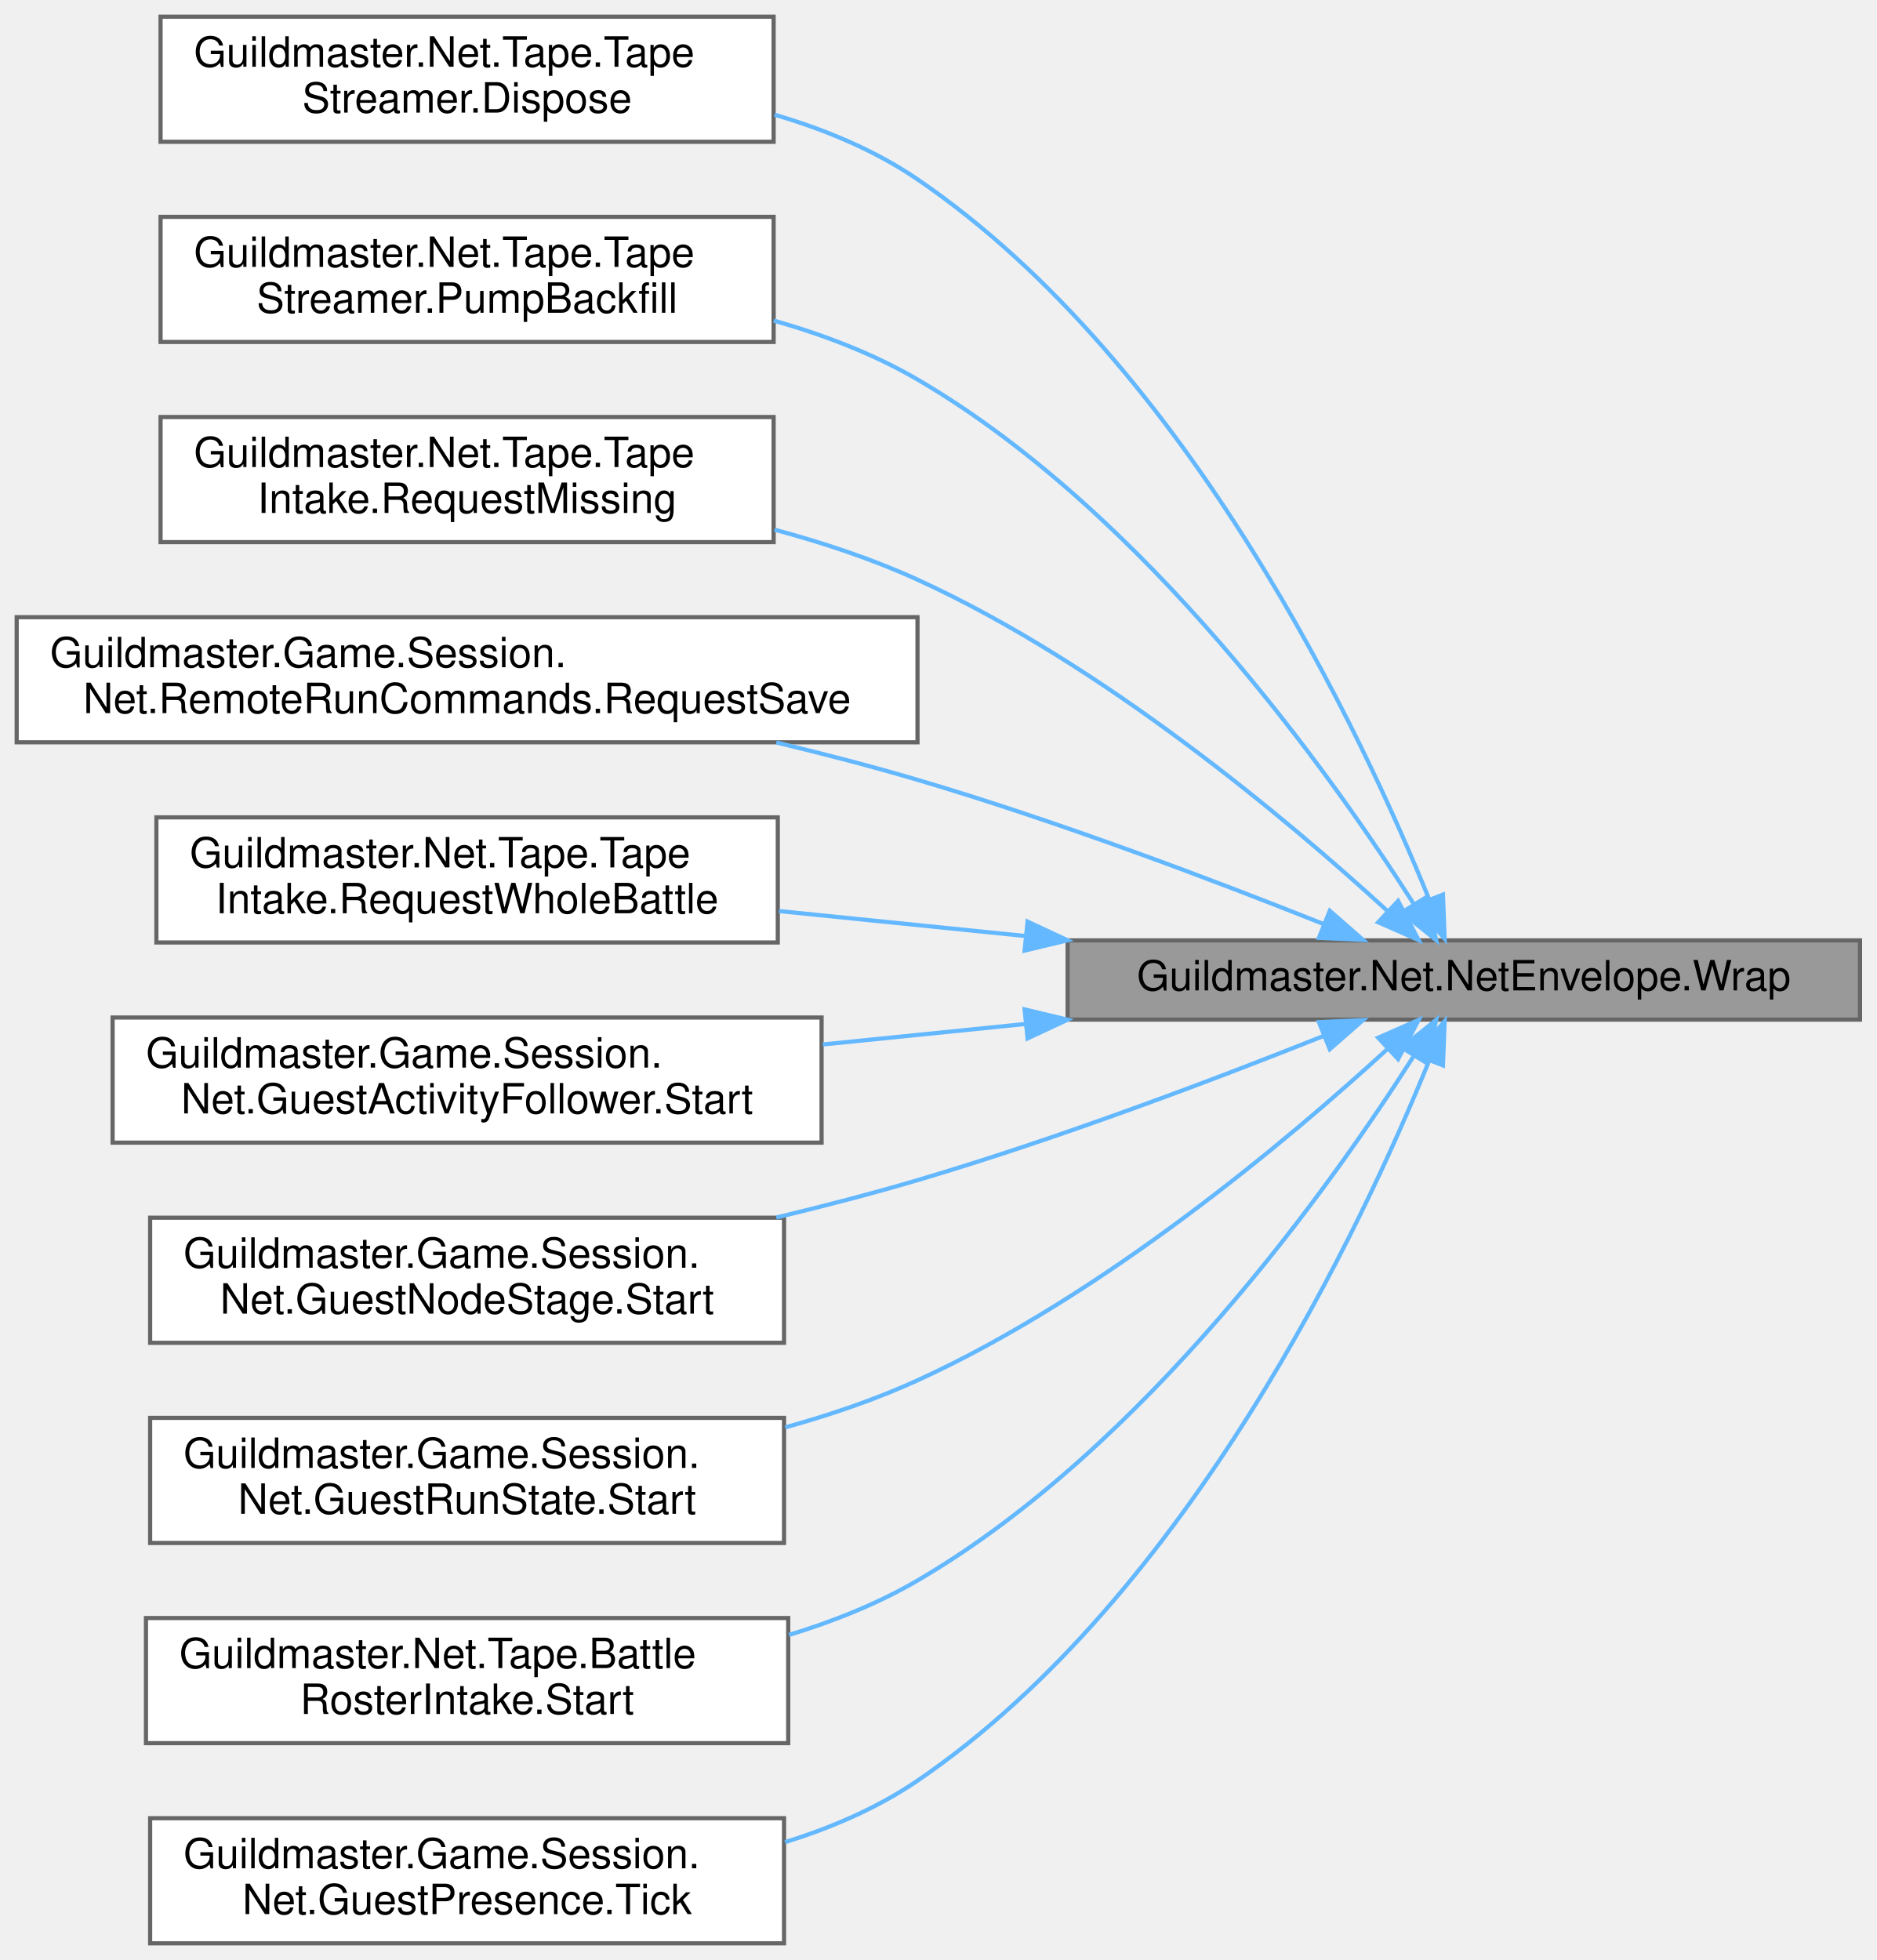
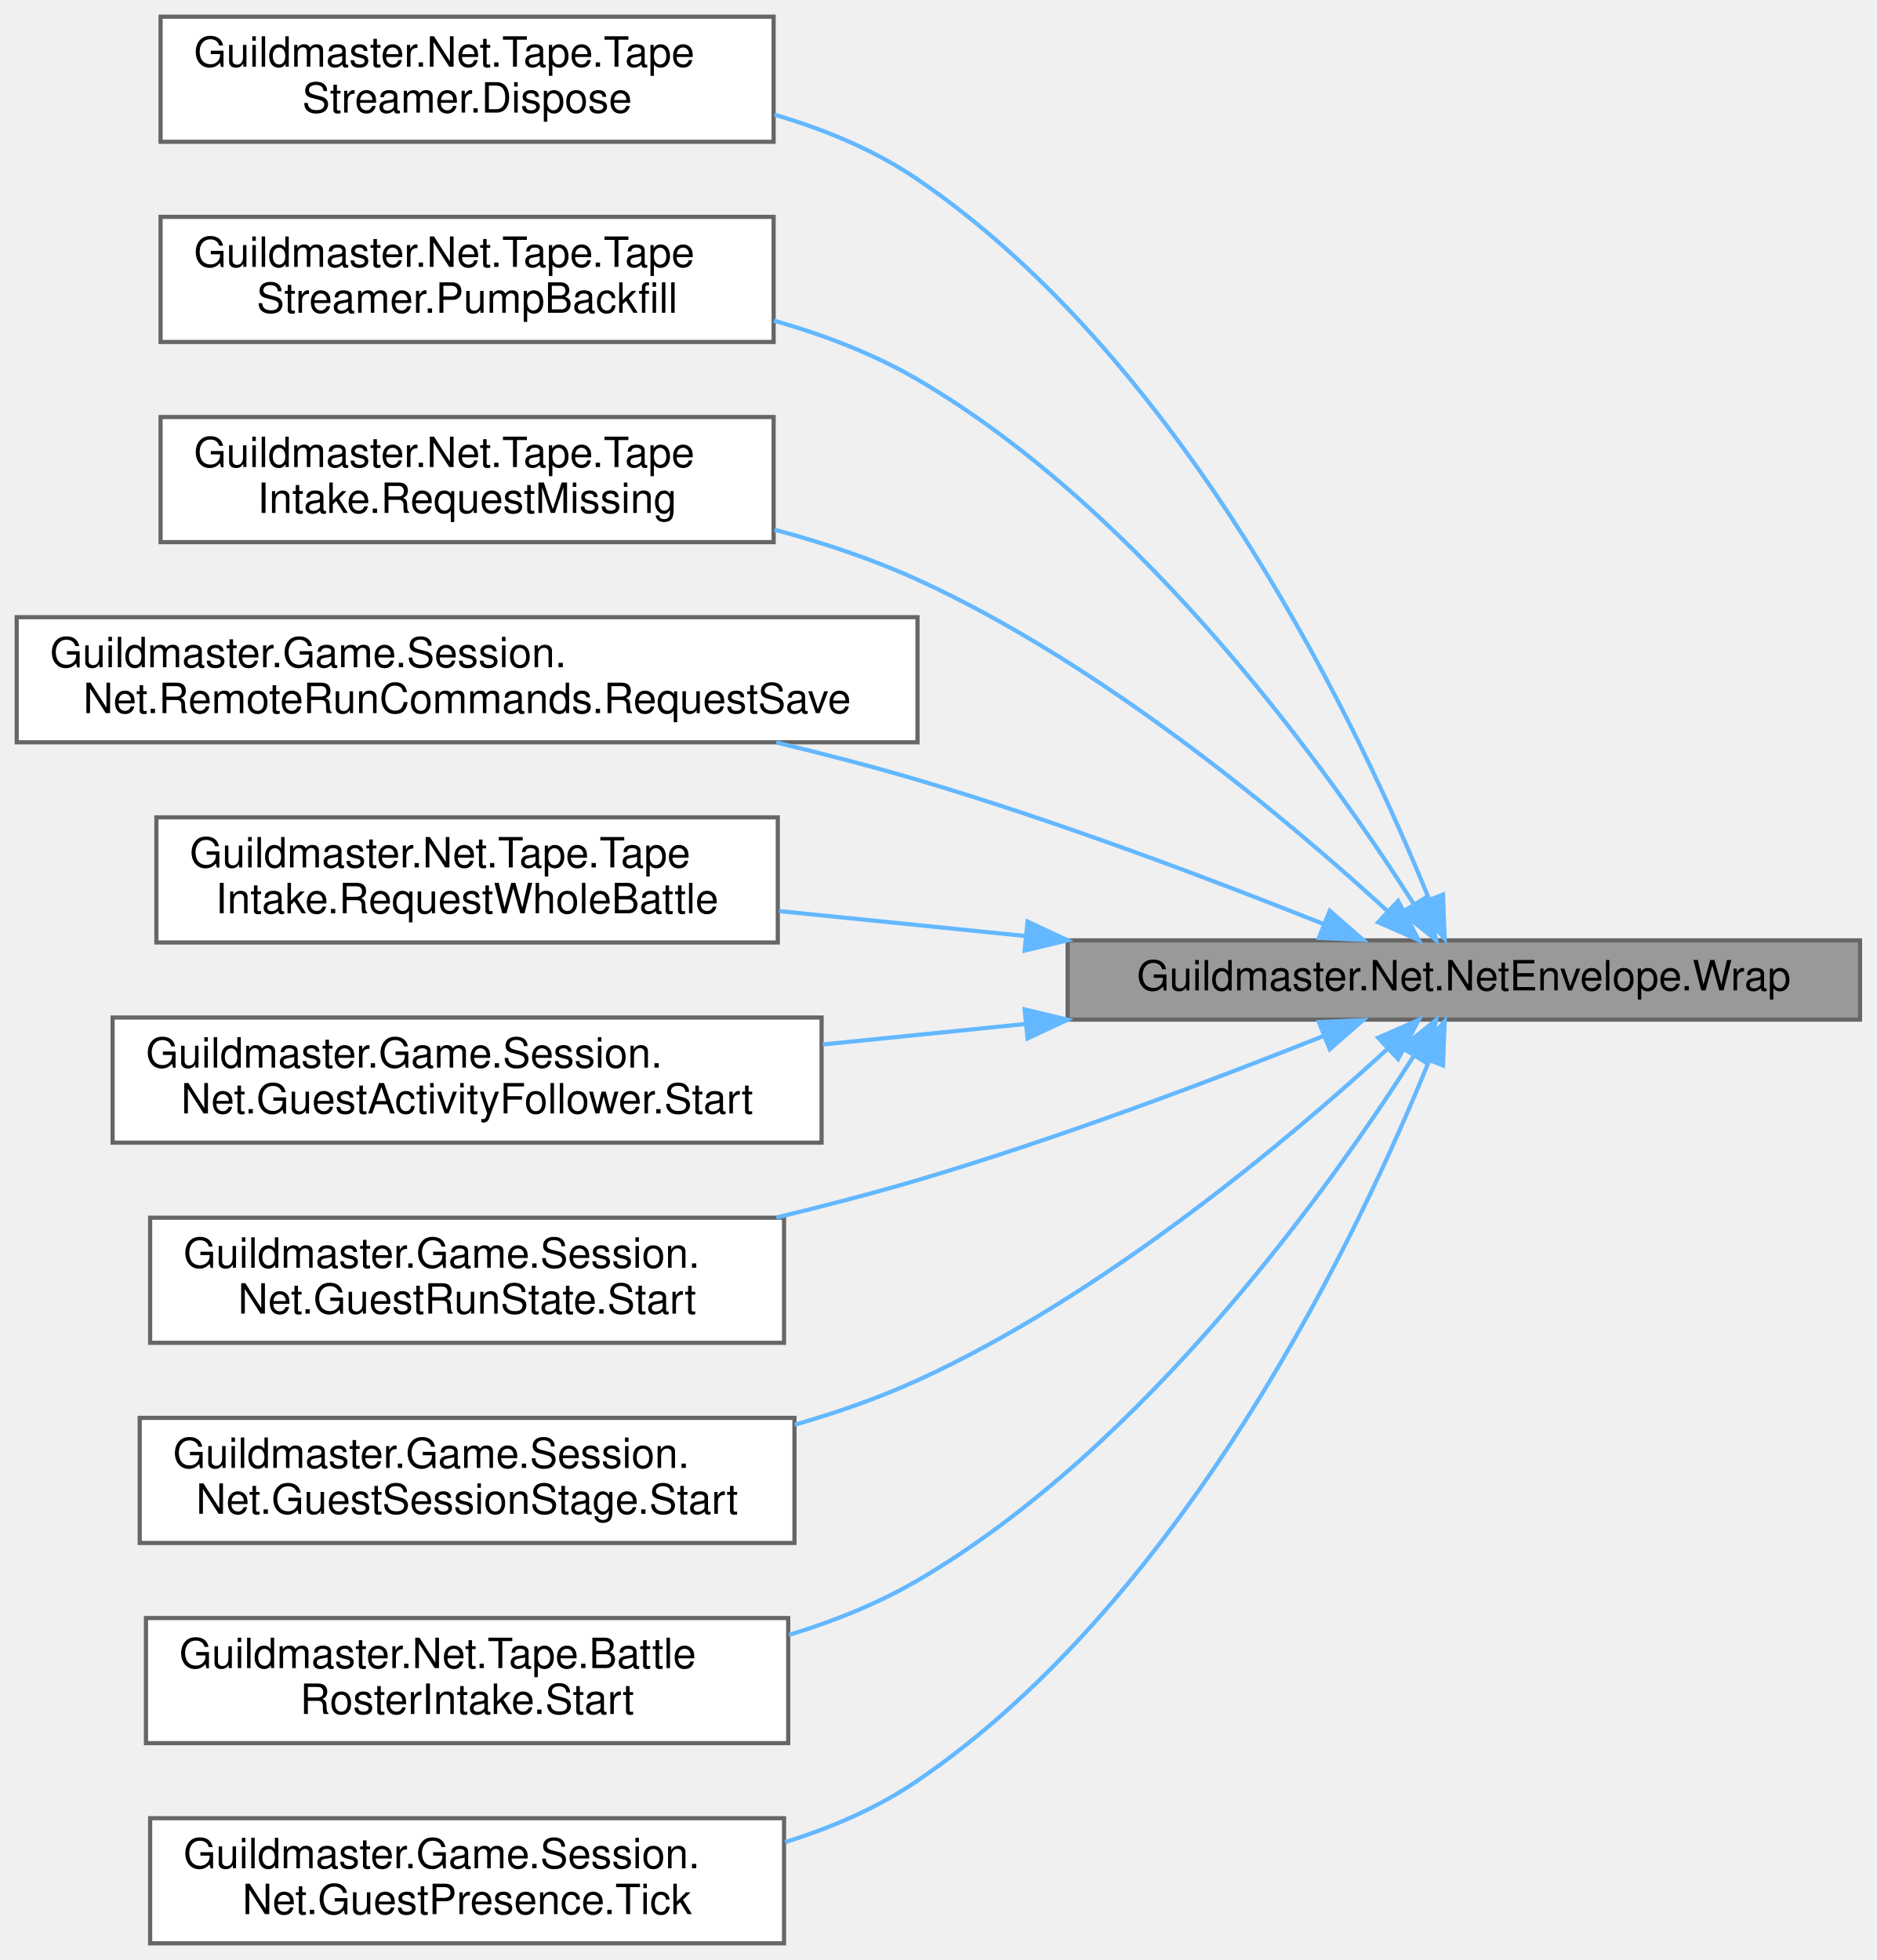
<svg xmlns="http://www.w3.org/2000/svg" xmlns:xlink="http://www.w3.org/1999/xlink" width="450pt" height="470pt" viewBox="0.00 0.00 450.00 470.00">
  <g id="graph0" class="graph" transform="scale(1 1) rotate(0) translate(4 466)">
    <g id="Node000001" class="node">
      <g id="a_Node000001">
        <a xlink:title="Уложить нагрузку в конверт.">
          <polygon fill="#999999" stroke="#666666" points="442,-240.5 252,-240.5 252,-221.5 442,-221.5 442,-240.5" />
          <text text-anchor="middle" x="347" y="-228.5" font-family="Helvetica,sans-Serif" font-size="10.00">Guildmaster.Net.NetEnvelope.Wrap</text>
        </a>
      </g>
    </g>
    <g id="Node000002" class="node">
      <g id="a_Node000002">
        <a xlink:href="classGuildmaster_1_1Net_1_1Tape_1_1TapeStreamer.html#a4f15a56f7acd2551e84529df7c186cb3" target="_top" xlink:title="Отписаться от транспорта. Зовётся вместе с концом сессии.">
          <polygon fill="white" stroke="#666666" points="181.5,-462 34.5,-462 34.5,-432 181.5,-432 181.5,-462" />
          <text text-anchor="start" x="42.5" y="-450" font-family="Helvetica,sans-Serif" font-size="10.00">Guildmaster.Net.Tape.Tape</text>
          <text text-anchor="middle" x="108" y="-439" font-family="Helvetica,sans-Serif" font-size="10.00">Streamer.Dispose</text>
        </a>
      </g>
    </g>
    <g id="edge1_Node000001_Node000002" class="edge">
      <g id="a_edge1_Node000001_Node000002">
        <a xlink:title=" ">
          <path fill="none" stroke="#63b8ff" d="M338.68,-250.36C322.78,-289.6 281.21,-378.56 216,-423 205.77,-429.97 193.84,-434.95 181.73,-438.49" />
          <polygon fill="#63b8ff" stroke="#63b8ff" points="342,-251.48 342.4,-240.89 335.48,-248.92 342,-251.48" />
        </a>
      </g>
    </g>
    <g id="Node000003" class="node">
      <g id="a_Node000003">
        <a xlink:href="classGuildmaster_1_1Net_1_1Tape_1_1TapeStreamer.html#ad5ec479764fb0a27e5ca8b5113901651" target="_top" xlink:title="Отдать очередную порцию догрузки — бой с начала тому, кто подключился посреди него.">
          <polygon fill="white" stroke="#666666" points="181.5,-414 34.5,-414 34.5,-384 181.5,-384 181.5,-414" />
          <text text-anchor="start" x="42.5" y="-402" font-family="Helvetica,sans-Serif" font-size="10.00">Guildmaster.Net.Tape.Tape</text>
          <text text-anchor="middle" x="108" y="-391" font-family="Helvetica,sans-Serif" font-size="10.00">Streamer.PumpBackfill</text>
        </a>
      </g>
    </g>
    <g id="edge2_Node000001_Node000003" class="edge">
      <g id="a_edge2_Node000001_Node000003">
        <a xlink:title=" ">
          <path fill="none" stroke="#63b8ff" d="M335.09,-249.08C315.39,-280.04 270.82,-342.98 216,-375 205.48,-381.14 193.53,-385.72 181.53,-389.12" />
          <polygon fill="#63b8ff" stroke="#63b8ff" points="338.07,-250.9 340.38,-240.56 332.13,-247.21 338.07,-250.9" />
        </a>
      </g>
    </g>
    <g id="Node000004" class="node">
      <g id="a_Node000004">
        <a xlink:href="classGuildmaster_1_1Net_1_1Tape_1_1TapeIntake.html#a4331c4c1fa396ecb36e4d330fa9352ea" target="_top" xlink:title="Попросить хоста повторить чанки, которых не хватает.">
          <polygon fill="white" stroke="#666666" points="181.5,-366 34.5,-366 34.5,-336 181.5,-336 181.5,-366" />
          <text text-anchor="start" x="42.5" y="-354" font-family="Helvetica,sans-Serif" font-size="10.00">Guildmaster.Net.Tape.Tape</text>
          <text text-anchor="middle" x="108" y="-343" font-family="Helvetica,sans-Serif" font-size="10.00">Intake.RequestMissing</text>
        </a>
      </g>
    </g>
    <g id="edge3_Node000001_Node000004" class="edge">
      <g id="a_edge3_Node000001_Node000004">
        <a xlink:title=" ">
          <path fill="none" stroke="#63b8ff" d="M328.74,-247.5C305.18,-269.09 260.75,-306.57 216,-327 205.26,-331.9 193.45,-335.84 181.71,-338.99" />
          <polygon fill="#63b8ff" stroke="#63b8ff" points="331.24,-249.96 336.17,-240.58 326.46,-244.84 331.24,-249.96" />
        </a>
      </g>
    </g>
    <g id="Node000005" class="node">
      <g id="a_Node000005">
        <a xlink:href="classGuildmaster_1_1Game_1_1Session_1_1Net_1_1RemoteRunCommands.html#ad0c3a3a856db765ea7b749267c4946bc" target="_top" xlink:title="Гостю сохранять нечего и некуда: забег не его, и пишет его хост в свою точку автосейва.">
          <polygon fill="white" stroke="#666666" points="216,-318 0,-318 0,-288 216,-288 216,-318" />
          <text text-anchor="start" x="8" y="-306" font-family="Helvetica,sans-Serif" font-size="10.00">Guildmaster.Game.Session.</text>
          <text text-anchor="middle" x="108" y="-295" font-family="Helvetica,sans-Serif" font-size="10.00">Net.RemoteRunCommands.RequestSave</text>
        </a>
      </g>
    </g>
    <g id="edge4_Node000001_Node000005" class="edge">
      <g id="a_edge4_Node000001_Node000005">
        <a xlink:title=" ">
          <path fill="none" stroke="#63b8ff" d="M313.44,-244.39C287.39,-254.78 249.76,-269.03 216,-279 205.14,-282.21 193.54,-285.22 182.14,-287.96" />
          <polygon fill="#63b8ff" stroke="#63b8ff" points="314.86,-247.6 322.83,-240.62 312.25,-241.1 314.86,-247.6" />
        </a>
      </g>
    </g>
    <g id="Node000006" class="node">
      <g id="a_Node000006">
        <a xlink:href="classGuildmaster_1_1Net_1_1Tape_1_1TapeIntake.html#ac895f2e266f787c4db6ff794f8220646" target="_top" xlink:title="Попросить бой С НАЧАЛА.">
          <polygon fill="white" stroke="#666666" points="182.5,-270 33.5,-270 33.5,-240 182.5,-240 182.5,-270" />
          <text text-anchor="start" x="41.5" y="-258" font-family="Helvetica,sans-Serif" font-size="10.00">Guildmaster.Net.Tape.Tape</text>
          <text text-anchor="middle" x="108" y="-247" font-family="Helvetica,sans-Serif" font-size="10.00">Intake.RequestWholeBattle</text>
        </a>
      </g>
    </g>
    <g id="edge5_Node000001_Node000006" class="edge">
      <g id="a_edge5_Node000001_Node000006">
        <a xlink:title=" ">
          <path fill="none" stroke="#63b8ff" d="M241.95,-241.54C222.01,-243.56 201.53,-245.63 182.79,-247.53" />
          <polygon fill="#63b8ff" stroke="#63b8ff" points="242.39,-245.01 251.99,-240.52 241.69,-238.05 242.39,-245.01" />
        </a>
      </g>
    </g>
    <g id="Node000007" class="node">
      <g id="a_Node000007">
        <a xlink:href="classGuildmaster_1_1Game_1_1Session_1_1Net_1_1GuestActivityFollower.html#abf3b65fbc038301f9a271c23fa608ac1" target="_top" xlink:title="Подписаться и спросить хоста, где идёт игра.">
          <polygon fill="white" stroke="#666666" points="193,-222 23,-222 23,-192 193,-192 193,-222" />
          <text text-anchor="start" x="31" y="-210" font-family="Helvetica,sans-Serif" font-size="10.00">Guildmaster.Game.Session.</text>
          <text text-anchor="middle" x="108" y="-199" font-family="Helvetica,sans-Serif" font-size="10.00">Net.GuestActivityFollower.Start</text>
        </a>
      </g>
    </g>
    <g id="edge6_Node000001_Node000007" class="edge">
      <g id="a_edge6_Node000001_Node000007">
        <a xlink:title=" ">
          <path fill="none" stroke="#63b8ff" d="M241.93,-220.46C225.67,-218.81 209.04,-217.13 193.29,-215.54" />
          <polygon fill="#63b8ff" stroke="#63b8ff" points="241.69,-223.95 251.99,-221.48 242.39,-216.99 241.69,-223.95" />
        </a>
      </g>
    </g>
    <g id="Node000008" class="node">
      <g id="a_Node000008">
-         <a xlink:href="classGuildmaster_1_1Game_1_1Session_1_1Net_1_1GuestNodeStage.html#aed518c2339e13c5ee06cb35f2cb286c9" target="_top" xlink:title="Подписаться и спросить, что сейчас на экране.">
+         <a xlink:href="classGuildmaster_1_1Game_1_1Session_1_1Net_1_1GuestRunState.html#ae59f3e2c122eef83ec3563ba28522957" target="_top" xlink:title="Попросить хоста прислать забег.">
          <polygon fill="white" stroke="#666666" points="184,-174 32,-174 32,-144 184,-144 184,-174" />
          <text text-anchor="start" x="40" y="-162" font-family="Helvetica,sans-Serif" font-size="10.00">Guildmaster.Game.Session.</text>
-           <text text-anchor="middle" x="108" y="-151" font-family="Helvetica,sans-Serif" font-size="10.00">Net.GuestNodeStage.Start</text>
+           <text text-anchor="middle" x="108" y="-151" font-family="Helvetica,sans-Serif" font-size="10.00">Net.GuestRunState.Start</text>
        </a>
      </g>
    </g>
    <g id="edge7_Node000001_Node000008" class="edge">
      <g id="a_edge7_Node000001_Node000008">
        <a xlink:title=" ">
          <path fill="none" stroke="#63b8ff" d="M313.44,-217.61C287.39,-207.22 249.76,-192.97 216,-183 205.14,-179.79 193.54,-176.78 182.14,-174.04" />
          <polygon fill="#63b8ff" stroke="#63b8ff" points="312.25,-220.9 322.83,-221.38 314.86,-214.4 312.25,-220.9" />
        </a>
      </g>
    </g>
    <g id="Node000009" class="node">
      <g id="a_Node000009">
-         <a xlink:href="classGuildmaster_1_1Game_1_1Session_1_1Net_1_1GuestRunState.html#ae59f3e2c122eef83ec3563ba28522957" target="_top" xlink:title="Попросить хоста прислать забег.">
-           <polygon fill="white" stroke="#666666" points="184,-126 32,-126 32,-96 184,-96 184,-126" />
-           <text text-anchor="start" x="40" y="-114" font-family="Helvetica,sans-Serif" font-size="10.00">Guildmaster.Game.Session.</text>
-           <text text-anchor="middle" x="108" y="-103" font-family="Helvetica,sans-Serif" font-size="10.00">Net.GuestRunState.Start</text>
+         <a xlink:href="classGuildmaster_1_1Game_1_1Session_1_1Net_1_1GuestSessionStage.html#aa7968f03472b8d94277c680cbd6af602" target="_top" xlink:title="Подписаться и спросить, что сейчас на экране.">
+           <polygon fill="white" stroke="#666666" points="186.5,-126 29.5,-126 29.5,-96 186.5,-96 186.5,-126" />
+           <text text-anchor="start" x="37.5" y="-114" font-family="Helvetica,sans-Serif" font-size="10.00">Guildmaster.Game.Session.</text>
+           <text text-anchor="middle" x="108" y="-103" font-family="Helvetica,sans-Serif" font-size="10.00">Net.GuestSessionStage.Start</text>
        </a>
      </g>
    </g>
    <g id="edge8_Node000001_Node000009" class="edge">
      <g id="a_edge8_Node000001_Node000009">
        <a xlink:title=" ">
-           <path fill="none" stroke="#63b8ff" d="M328.74,-214.5C305.18,-192.91 260.75,-155.43 216,-135 206.04,-130.45 195.16,-126.74 184.27,-123.71" />
+           <path fill="none" stroke="#63b8ff" d="M328.74,-214.5C305.18,-192.91 260.75,-155.43 216,-135 206.73,-130.77 196.67,-127.26 186.54,-124.35" />
          <polygon fill="#63b8ff" stroke="#63b8ff" points="326.46,-217.16 336.17,-221.42 331.24,-212.04 326.46,-217.16" />
        </a>
      </g>
    </g>
    <g id="Node000010" class="node">
      <g id="a_Node000010">
        <a xlink:href="classGuildmaster_1_1Net_1_1Tape_1_1BattleRosterIntake.html#a7e08e78a643fd3f4803bc617b4b69899" target="_top" xlink:title="Подписаться и спросить хоста, кто уже на арене.">
          <polygon fill="white" stroke="#666666" points="185,-78 31,-78 31,-48 185,-48 185,-78" />
          <text text-anchor="start" x="39" y="-66" font-family="Helvetica,sans-Serif" font-size="10.00">Guildmaster.Net.Tape.Battle</text>
          <text text-anchor="middle" x="108" y="-55" font-family="Helvetica,sans-Serif" font-size="10.00">RosterIntake.Start</text>
        </a>
      </g>
    </g>
    <g id="edge9_Node000001_Node000010" class="edge">
      <g id="a_edge9_Node000001_Node000010">
        <a xlink:title=" ">
          <path fill="none" stroke="#63b8ff" d="M335.09,-212.92C315.39,-181.96 270.82,-119.02 216,-87 206.55,-81.48 195.94,-77.23 185.18,-73.95" />
          <polygon fill="#63b8ff" stroke="#63b8ff" points="332.13,-214.79 340.38,-221.44 338.07,-211.1 332.13,-214.79" />
        </a>
      </g>
    </g>
    <g id="Node000011" class="node">
      <g id="a_Node000011">
        <a xlink:href="classGuildmaster_1_1Game_1_1Session_1_1Net_1_1GuestPresence.html#a74860d3eced4220a551ca57cd6c19fe7" target="_top" xlink:title=" ">
          <polygon fill="white" stroke="#666666" points="184,-30 32,-30 32,0 184,0 184,-30" />
          <text text-anchor="start" x="40" y="-18" font-family="Helvetica,sans-Serif" font-size="10.00">Guildmaster.Game.Session.</text>
          <text text-anchor="middle" x="108" y="-7" font-family="Helvetica,sans-Serif" font-size="10.00">Net.GuestPresence.Tick</text>
        </a>
      </g>
    </g>
    <g id="edge10_Node000001_Node000011" class="edge">
      <g id="a_edge10_Node000001_Node000011">
        <a xlink:title=" ">
          <path fill="none" stroke="#63b8ff" d="M338.68,-211.64C322.78,-172.4 281.21,-83.44 216,-39 206.48,-32.51 195.49,-27.75 184.24,-24.26" />
          <polygon fill="#63b8ff" stroke="#63b8ff" points="335.48,-213.08 342.4,-221.11 342,-210.52 335.48,-213.08" />
        </a>
      </g>
    </g>
  </g>
</svg>
